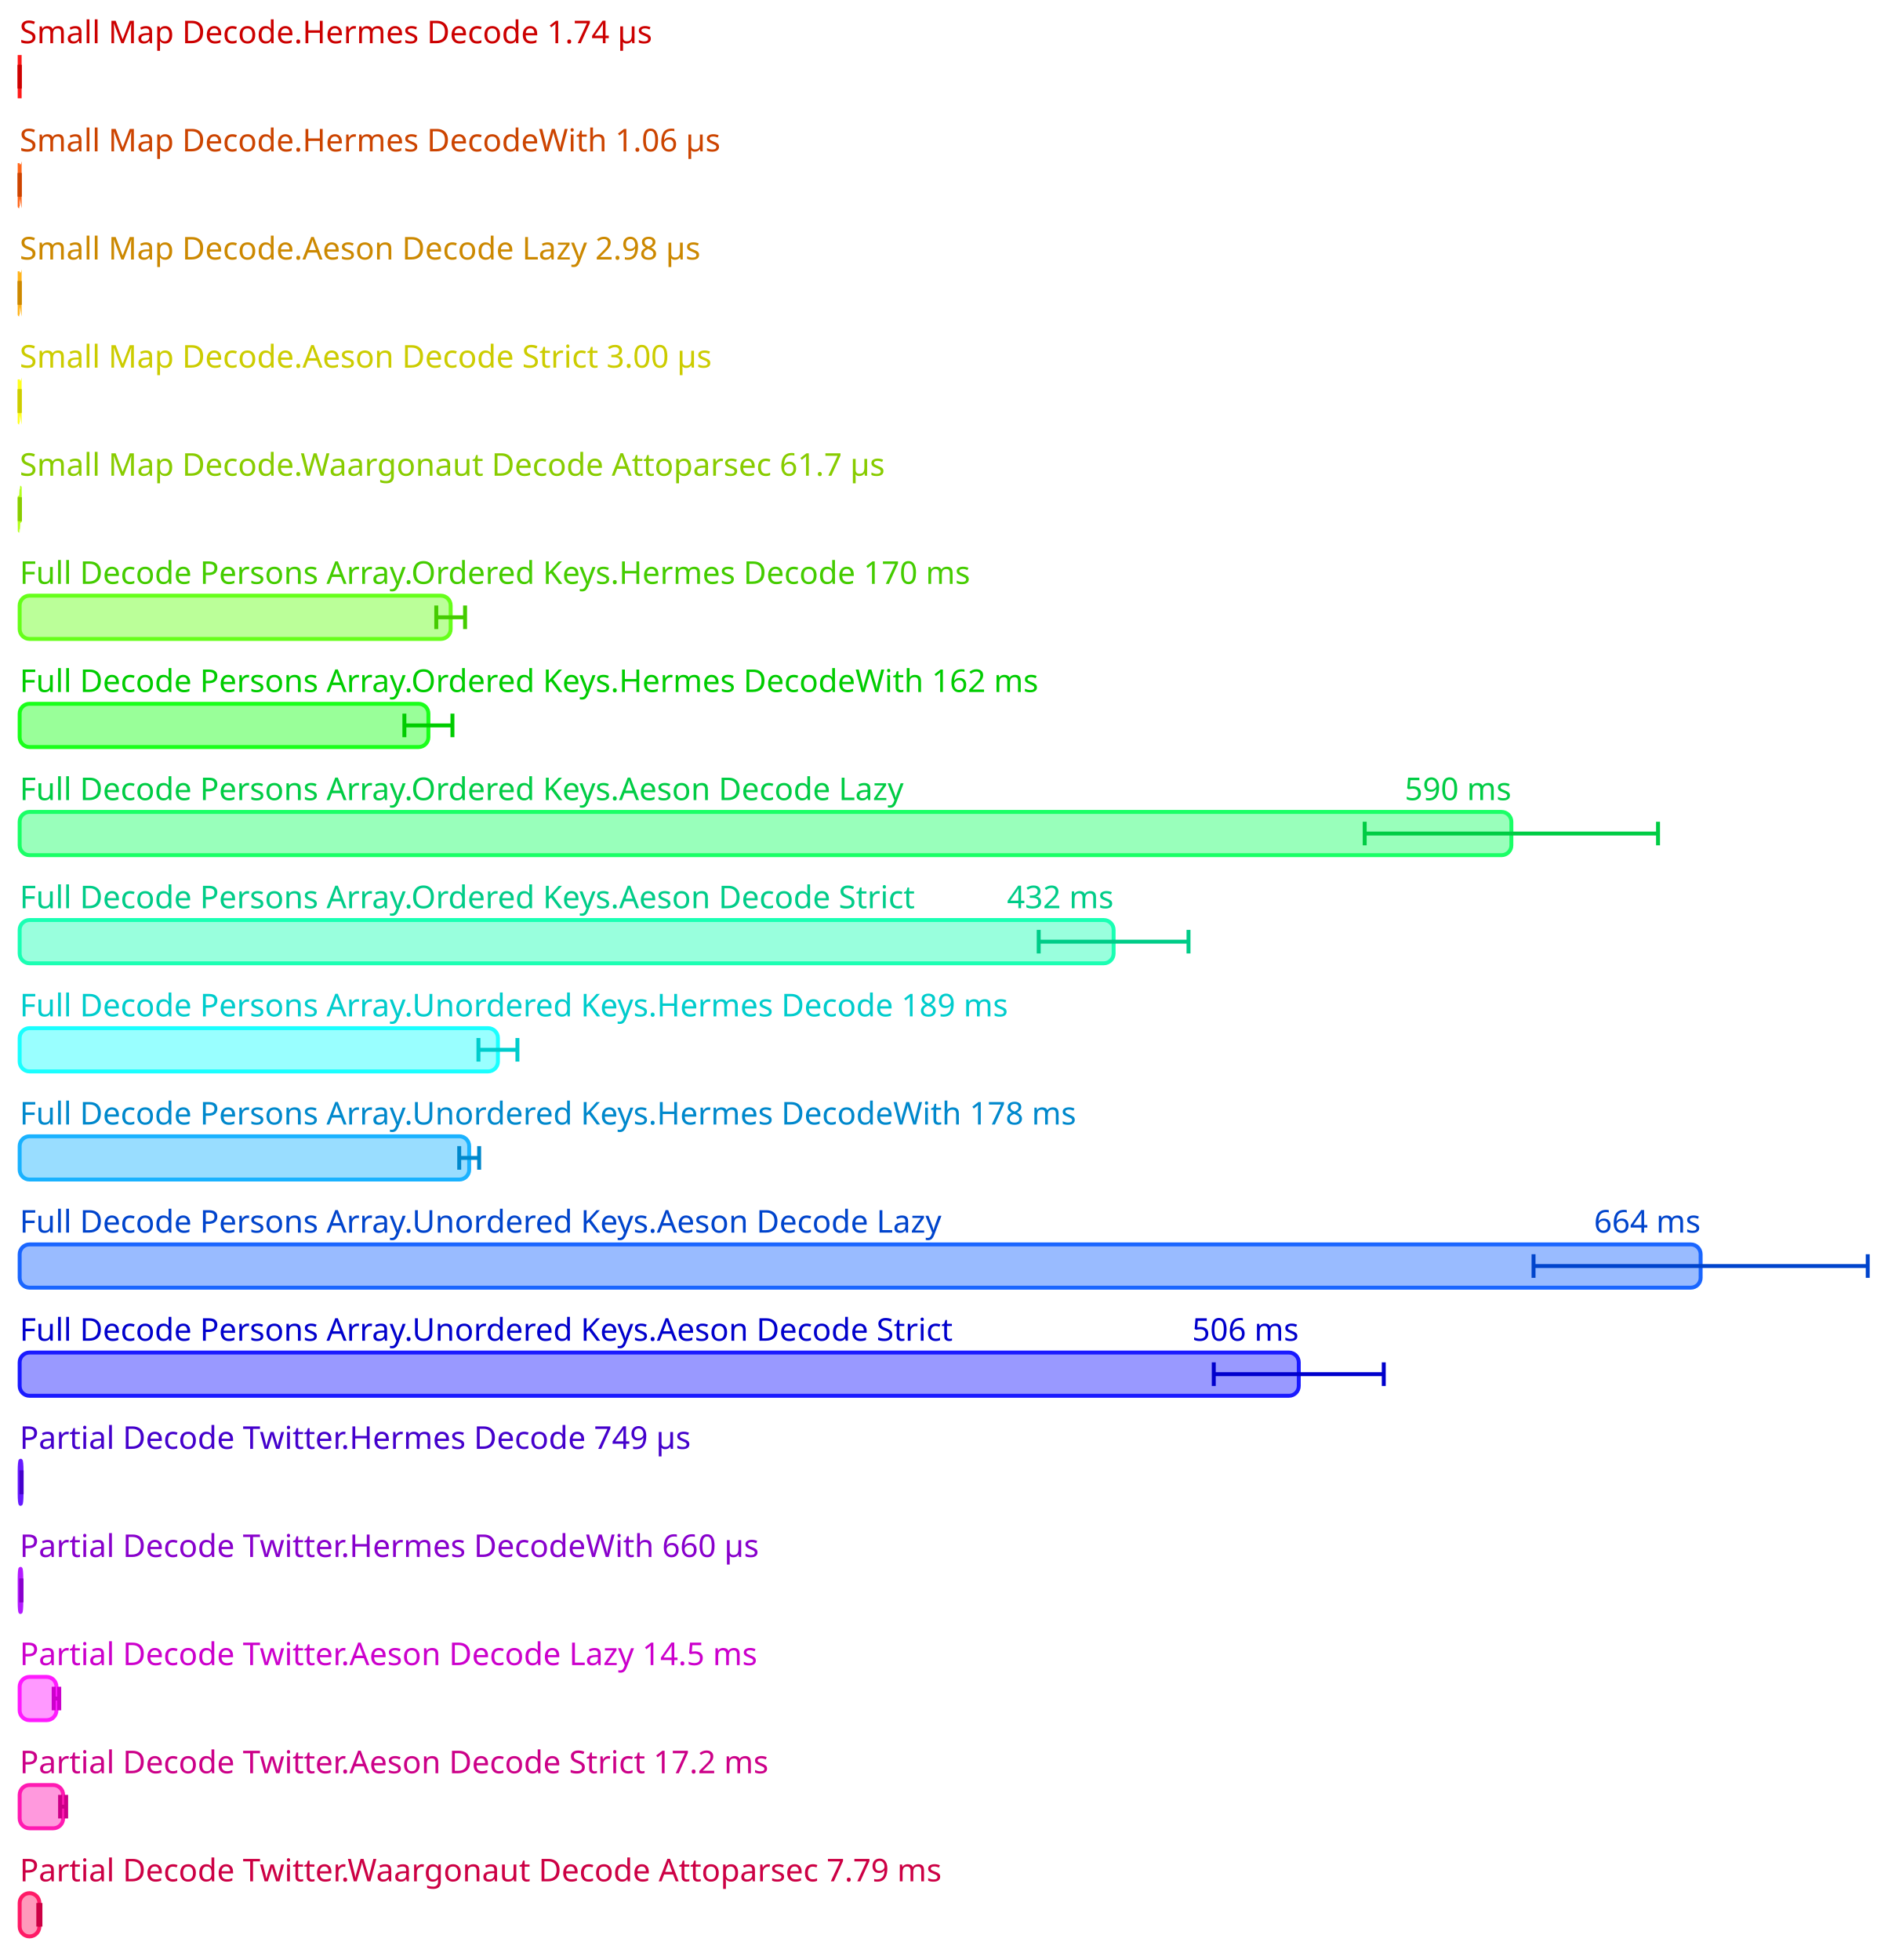
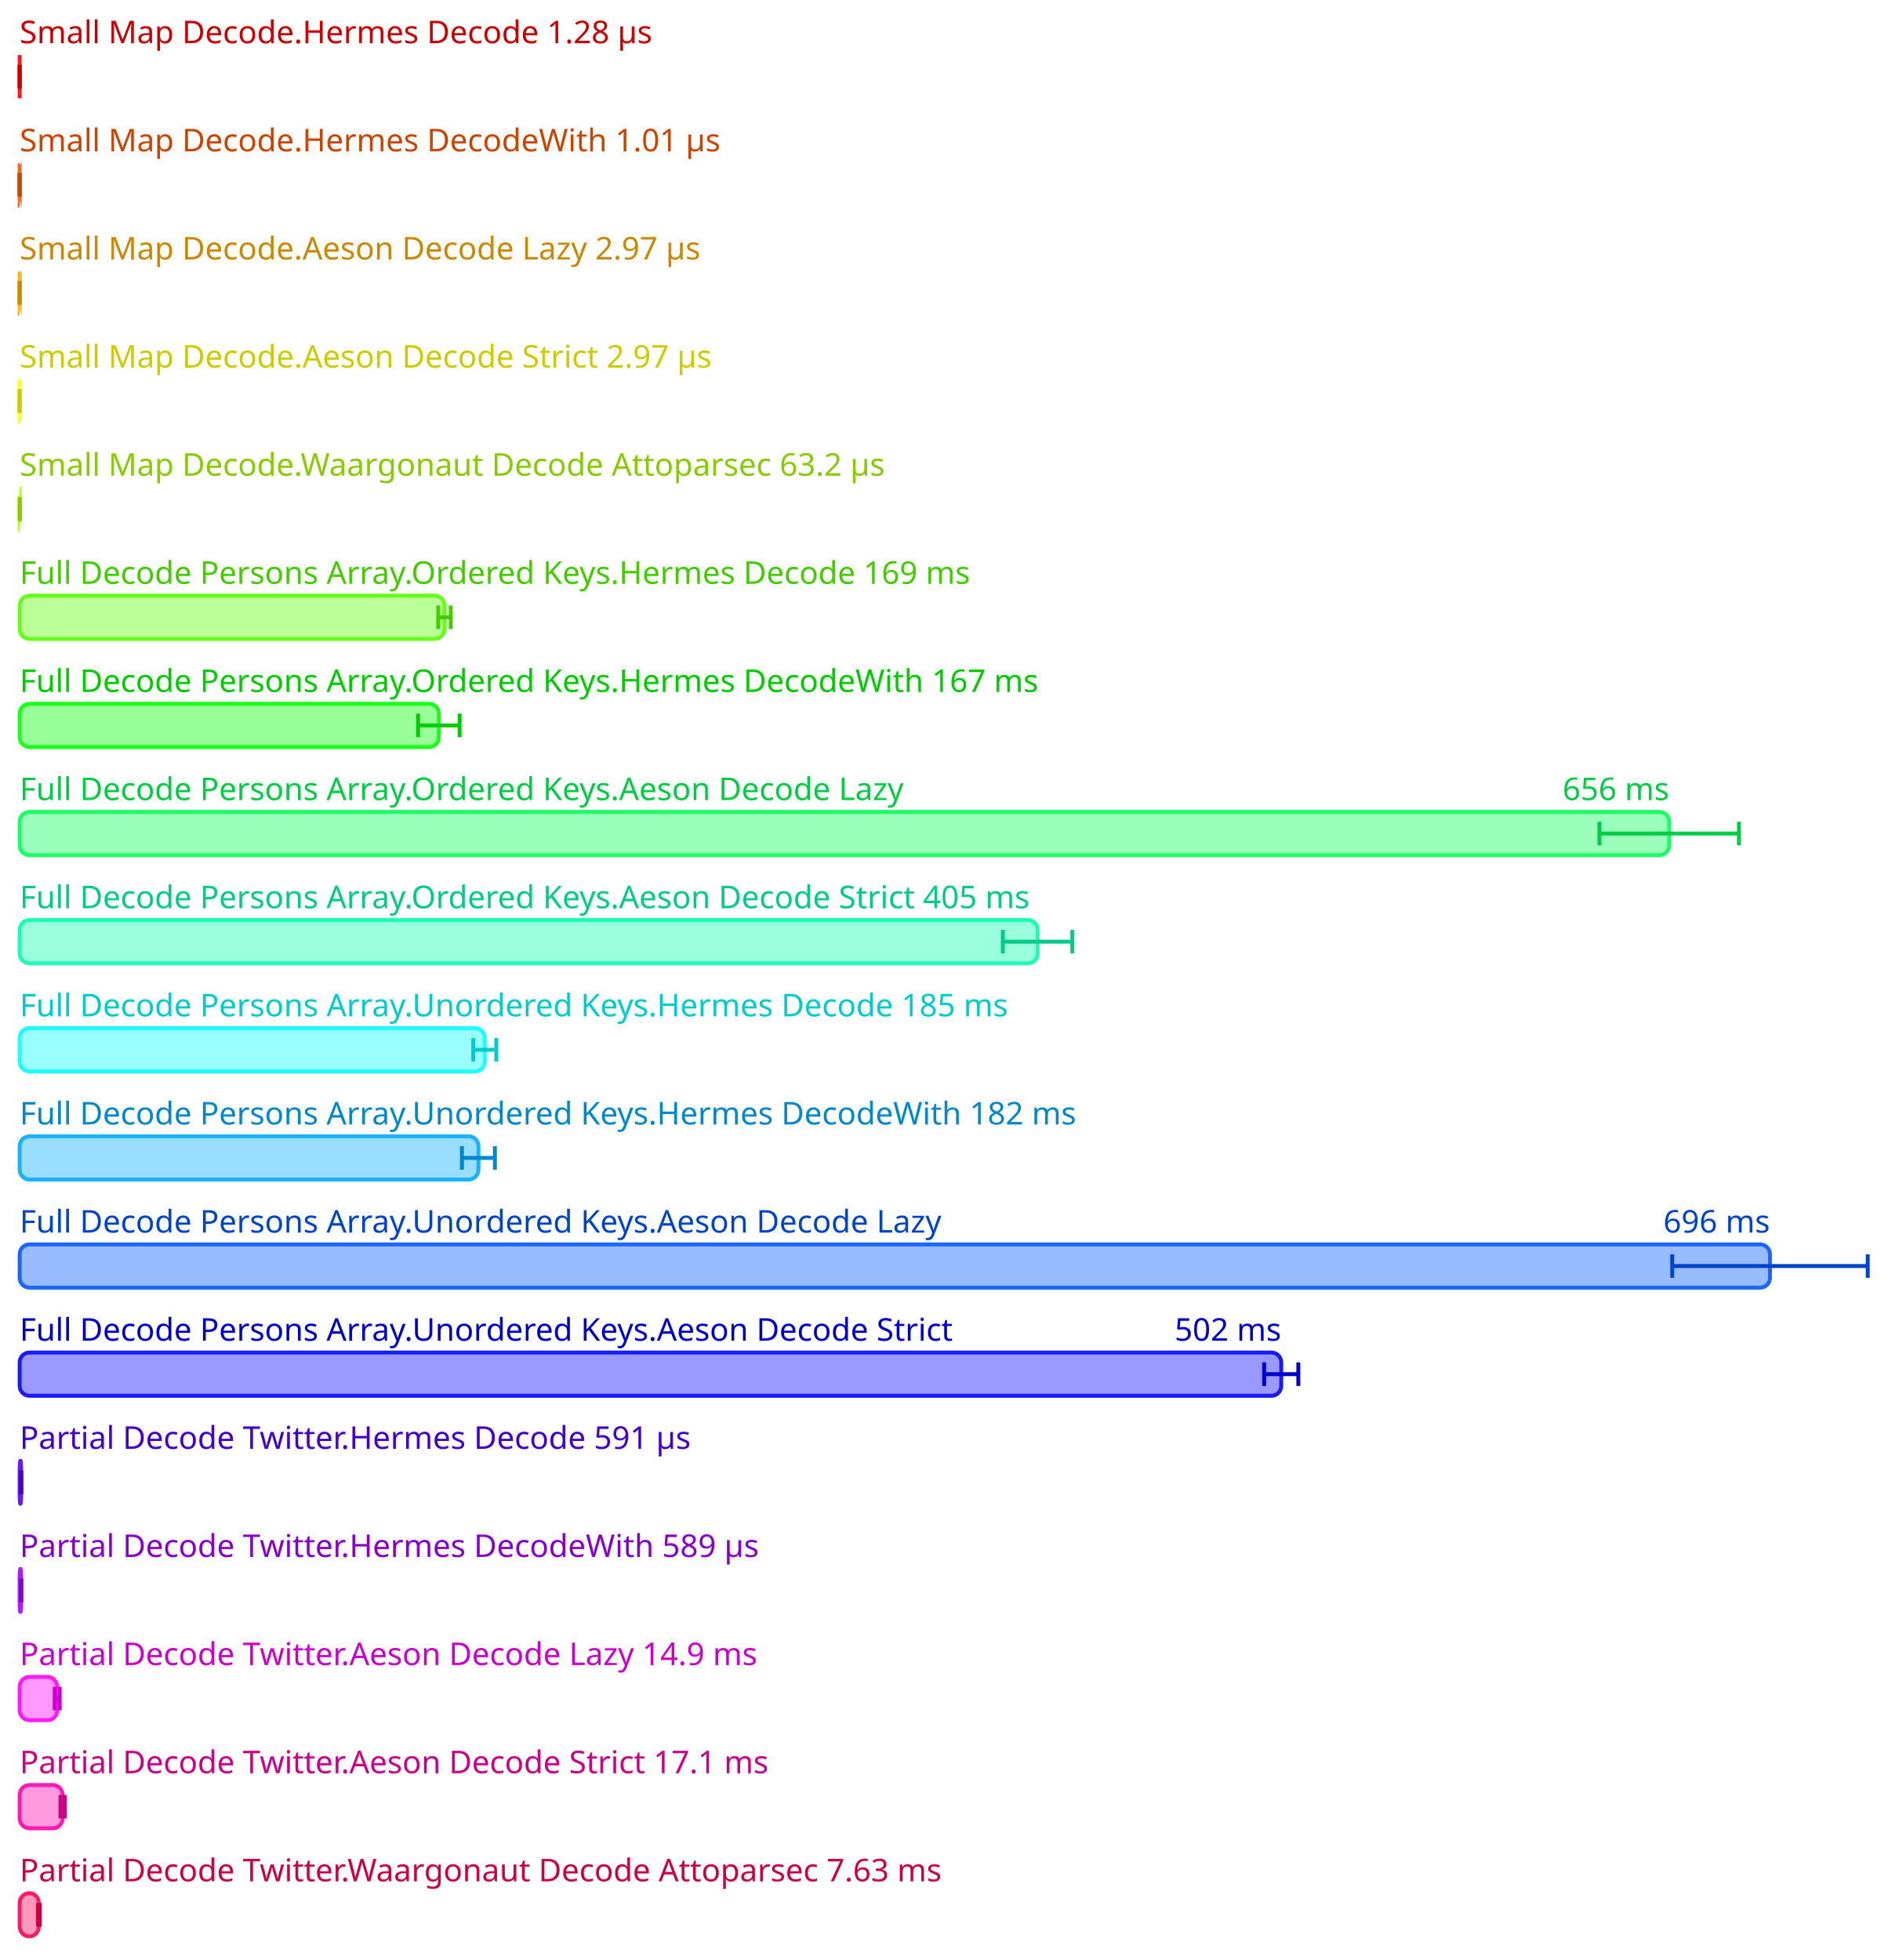
<svg xmlns="http://www.w3.org/2000/svg" height="997" width="960.0" font-size="16" font-family="sans-serif" stroke-width="2">
  <g transform="translate(10.0 0)">
-     <text fill="hsl(0, 100%, 40%)" y="22">Small Map Decode.Hermes Decode 1.74 μs</text>
+     <text fill="hsl(0, 100%, 40%)" y="22">Small Map Decode.Hermes Decode 1.28 μs</text>
    <g>
      <rect y="28" rx="5" height="22" width="0.002" fill="hsl(0, 100%, 80%)" stroke="hsl(0, 100%, 55%)" />
      <g stroke="hsl(0, 100%, 40%)">
        <line x1="0.002" x2="0.002" y1="39" y2="39" />
        <line x1="0.002" x2="0.002" y1="33" y2="45" />
        <line x1="0.002" x2="0.002" y1="33" y2="45" />
      </g>
    </g>
-     <text fill="hsl(20, 100%, 40%)" y="77">Small Map Decode.Hermes DecodeWith 1.06 μs</text>
+     <text fill="hsl(20, 100%, 40%)" y="77">Small Map Decode.Hermes DecodeWith 1.01 μs</text>
    <g>
      <rect y="83" rx="5" height="22" width="0.001" fill="hsl(20, 100%, 80%)" stroke="hsl(20, 100%, 55%)" />
      <g stroke="hsl(20, 100%, 40%)">
        <line x1="0.001" x2="0.001" y1="94" y2="94" />
        <line x1="0.001" x2="0.001" y1="88" y2="100" />
        <line x1="0.001" x2="0.001" y1="88" y2="100" />
      </g>
    </g>
-     <text fill="hsl(40, 100%, 40%)" y="132">Small Map Decode.Aeson Decode Lazy 2.98 μs</text>
+     <text fill="hsl(40, 100%, 40%)" y="132">Small Map Decode.Aeson Decode Lazy 2.97 μs</text>
    <g>
      <rect y="138" rx="5" height="22" width="0.004" fill="hsl(40, 100%, 80%)" stroke="hsl(40, 100%, 55%)" />
      <g stroke="hsl(40, 100%, 40%)">
        <line x1="0.004" x2="0.004" y1="149" y2="149" />
        <line x1="0.004" x2="0.004" y1="143" y2="155" />
        <line x1="0.004" x2="0.004" y1="143" y2="155" />
      </g>
    </g>
-     <text fill="hsl(60, 100%, 40%)" y="187">Small Map Decode.Aeson Decode Strict 3.00 μs</text>
+     <text fill="hsl(60, 100%, 40%)" y="187">Small Map Decode.Aeson Decode Strict 2.97 μs</text>
    <g>
      <rect y="193" rx="5" height="22" width="0.004" fill="hsl(60, 100%, 80%)" stroke="hsl(60, 100%, 55%)" />
      <g stroke="hsl(60, 100%, 40%)">
        <line x1="0.004" x2="0.004" y1="204" y2="204" />
        <line x1="0.004" x2="0.004" y1="198" y2="210" />
        <line x1="0.004" x2="0.004" y1="198" y2="210" />
      </g>
    </g>
-     <text fill="hsl(80, 100%, 40%)" y="242">Small Map Decode.Waargonaut Decode Attoparsec 61.7 μs</text>
+     <text fill="hsl(80, 100%, 40%)" y="242">Small Map Decode.Waargonaut Decode Attoparsec 63.2 μs</text>
    <g>
-       <rect y="248" rx="5" height="22" width="0.079" fill="hsl(80, 100%, 80%)" stroke="hsl(80, 100%, 55%)" />
+       <rect y="248" rx="5" height="22" width="0.081" fill="hsl(80, 100%, 80%)" stroke="hsl(80, 100%, 55%)" />
      <g stroke="hsl(80, 100%, 40%)">
-         <line x1="0.072" x2="0.087" y1="259" y2="259" />
-         <line x1="0.072" x2="0.072" y1="253" y2="265" />
-         <line x1="0.087" x2="0.087" y1="253" y2="265" />
+         <line x1="0.074" x2="0.088" y1="259" y2="259" />
+         <line x1="0.074" x2="0.074" y1="253" y2="265" />
+         <line x1="0.088" x2="0.088" y1="253" y2="265" />
      </g>
    </g>
-     <text fill="hsl(100, 100%, 40%)" y="297">Full Decode Persons Array.Ordered Keys.Hermes Decode 170  ms</text>
+     <text fill="hsl(100, 100%, 40%)" y="297">Full Decode Persons Array.Ordered Keys.Hermes Decode 169  ms</text>
    <g>
-       <rect y="303" rx="5" height="22" width="219.228" fill="hsl(100, 100%, 80%)" stroke="hsl(100, 100%, 55%)" />
+       <rect y="303" rx="5" height="22" width="216.07" fill="hsl(100, 100%, 80%)" stroke="hsl(100, 100%, 55%)" />
      <g stroke="hsl(100, 100%, 40%)">
-         <line x1="211.901" x2="226.555" y1="314" y2="314" />
-         <line x1="211.901" x2="211.901" y1="308" y2="320" />
-         <line x1="226.555" x2="226.555" y1="308" y2="320" />
+         <line x1="212.898" x2="219.243" y1="314" y2="314" />
+         <line x1="212.898" x2="212.898" y1="308" y2="320" />
+         <line x1="219.243" x2="219.243" y1="308" y2="320" />
      </g>
    </g>
-     <text fill="hsl(120, 100%, 40%)" y="352">Full Decode Persons Array.Ordered Keys.Hermes DecodeWith 162  ms</text>
+     <text fill="hsl(120, 100%, 40%)" y="352">Full Decode Persons Array.Ordered Keys.Hermes DecodeWith 167  ms</text>
    <g>
-       <rect y="358" rx="5" height="22" width="207.906" fill="hsl(120, 100%, 80%)" stroke="hsl(120, 100%, 55%)" />
+       <rect y="358" rx="5" height="22" width="213.211" fill="hsl(120, 100%, 80%)" stroke="hsl(120, 100%, 55%)" />
      <g stroke="hsl(120, 100%, 40%)">
-         <line x1="195.685" x2="220.126" y1="369" y2="369" />
-         <line x1="195.685" x2="195.685" y1="363" y2="375" />
-         <line x1="220.126" x2="220.126" y1="363" y2="375" />
+         <line x1="202.649" x2="223.774" y1="369" y2="369" />
+         <line x1="202.649" x2="202.649" y1="363" y2="375" />
+         <line x1="223.774" x2="223.774" y1="363" y2="375" />
      </g>
    </g>
    <g fill="hsl(140, 100%, 40%)">
      <text y="407">Full Decode Persons Array.Ordered Keys.Aeson Decode Lazy</text>
-       <text y="407" x="758.74" text-anchor="end">590  ms</text>
+       <text y="407" x="839.017" text-anchor="end">656  ms</text>
    </g>
    <g>
-       <rect y="413" rx="5" height="22" width="758.74" fill="hsl(140, 100%, 80%)" stroke="hsl(140, 100%, 55%)" />
+       <rect y="413" rx="5" height="22" width="839.017" fill="hsl(140, 100%, 80%)" stroke="hsl(140, 100%, 55%)" />
      <g stroke="hsl(140, 100%, 40%)">
-         <line x1="684.143" x2="833.338" y1="424" y2="424" />
-         <line x1="684.143" x2="684.143" y1="418" y2="430" />
-         <line x1="833.338" x2="833.338" y1="418" y2="430" />
+         <line x1="803.545" x2="874.49" y1="424" y2="424" />
+         <line x1="803.545" x2="803.545" y1="418" y2="430" />
+         <line x1="874.49" x2="874.49" y1="418" y2="430" />
      </g>
    </g>
-     <g fill="hsl(160, 100%, 40%)">
-       <text y="462">Full Decode Persons Array.Ordered Keys.Aeson Decode Strict</text>
-       <text y="462" x="556.425" text-anchor="end">432  ms</text>
-     </g>
+     <text fill="hsl(160, 100%, 40%)" y="462">Full Decode Persons Array.Ordered Keys.Aeson Decode Strict 405  ms</text>
    <g>
-       <rect y="468" rx="5" height="22" width="556.425" fill="hsl(160, 100%, 80%)" stroke="hsl(160, 100%, 55%)" />
+       <rect y="468" rx="5" height="22" width="517.761" fill="hsl(160, 100%, 80%)" stroke="hsl(160, 100%, 55%)" />
      <g stroke="hsl(160, 100%, 40%)">
-         <line x1="518.326" x2="594.525" y1="479" y2="479" />
-         <line x1="518.326" x2="518.326" y1="473" y2="485" />
-         <line x1="594.525" x2="594.525" y1="473" y2="485" />
+         <line x1="500.1" x2="535.423" y1="479" y2="479" />
+         <line x1="500.1" x2="500.1" y1="473" y2="485" />
+         <line x1="535.423" x2="535.423" y1="473" y2="485" />
      </g>
    </g>
-     <text fill="hsl(180, 100%, 40%)" y="517">Full Decode Persons Array.Unordered Keys.Hermes Decode 189  ms</text>
+     <text fill="hsl(180, 100%, 40%)" y="517">Full Decode Persons Array.Unordered Keys.Hermes Decode 185  ms</text>
    <g>
-       <rect y="523" rx="5" height="22" width="243.265" fill="hsl(180, 100%, 80%)" stroke="hsl(180, 100%, 55%)" />
+       <rect y="523" rx="5" height="22" width="236.576" fill="hsl(180, 100%, 80%)" stroke="hsl(180, 100%, 55%)" />
      <g stroke="hsl(180, 100%, 40%)">
-         <line x1="233.35" x2="253.181" y1="534" y2="534" />
-         <line x1="233.35" x2="233.35" y1="528" y2="540" />
-         <line x1="253.181" x2="253.181" y1="528" y2="540" />
+         <line x1="230.724" x2="242.429" y1="534" y2="534" />
+         <line x1="230.724" x2="230.724" y1="528" y2="540" />
+         <line x1="242.429" x2="242.429" y1="528" y2="540" />
      </g>
    </g>
-     <text fill="hsl(200, 100%, 40%)" y="572">Full Decode Persons Array.Unordered Keys.Hermes DecodeWith 178  ms</text>
+     <text fill="hsl(200, 100%, 40%)" y="572">Full Decode Persons Array.Unordered Keys.Hermes DecodeWith 182  ms</text>
    <g>
-       <rect y="578" rx="5" height="22" width="228.644" fill="hsl(200, 100%, 80%)" stroke="hsl(200, 100%, 55%)" />
+       <rect y="578" rx="5" height="22" width="233.345" fill="hsl(200, 100%, 80%)" stroke="hsl(200, 100%, 55%)" />
      <g stroke="hsl(200, 100%, 40%)">
-         <line x1="223.579" x2="233.71" y1="589" y2="589" />
-         <line x1="223.579" x2="223.579" y1="583" y2="595" />
-         <line x1="233.71" x2="233.71" y1="583" y2="595" />
+         <line x1="224.957" x2="241.734" y1="589" y2="589" />
+         <line x1="224.957" x2="224.957" y1="583" y2="595" />
+         <line x1="241.734" x2="241.734" y1="583" y2="595" />
      </g>
    </g>
    <g fill="hsl(220, 100%, 40%)">
      <text y="627">Full Decode Persons Array.Unordered Keys.Aeson Decode Lazy</text>
-       <text y="627" x="855.01" text-anchor="end">664  ms</text>
+       <text y="627" x="890.277" text-anchor="end">696  ms</text>
    </g>
    <g>
-       <rect y="633" rx="5" height="22" width="855.01" fill="hsl(220, 100%, 80%)" stroke="hsl(220, 100%, 55%)" />
+       <rect y="633" rx="5" height="22" width="890.277" fill="hsl(220, 100%, 80%)" stroke="hsl(220, 100%, 55%)" />
      <g stroke="hsl(220, 100%, 40%)">
-         <line x1="770.019" x2="940.0" y1="644" y2="644" />
-         <line x1="770.019" x2="770.019" y1="638" y2="650" />
+         <line x1="840.555" x2="940.0" y1="644" y2="644" />
+         <line x1="840.555" x2="840.555" y1="638" y2="650" />
        <line x1="940.0" x2="940.0" y1="638" y2="650" />
      </g>
    </g>
    <g fill="hsl(240, 100%, 40%)">
      <text y="682">Full Decode Persons Array.Unordered Keys.Aeson Decode Strict</text>
-       <text y="682" x="650.605" text-anchor="end">506  ms</text>
+       <text y="682" x="641.692" text-anchor="end">502  ms</text>
    </g>
    <g>
-       <rect y="688" rx="5" height="22" width="650.605" fill="hsl(240, 100%, 80%)" stroke="hsl(240, 100%, 55%)" />
+       <rect y="688" rx="5" height="22" width="641.692" fill="hsl(240, 100%, 80%)" stroke="hsl(240, 100%, 55%)" />
      <g stroke="hsl(240, 100%, 40%)">
-         <line x1="607.37" x2="693.84" y1="699" y2="699" />
-         <line x1="607.37" x2="607.37" y1="693" y2="705" />
-         <line x1="693.84" x2="693.84" y1="693" y2="705" />
+         <line x1="633.005" x2="650.379" y1="699" y2="699" />
+         <line x1="633.005" x2="633.005" y1="693" y2="705" />
+         <line x1="650.379" x2="650.379" y1="693" y2="705" />
      </g>
    </g>
-     <text fill="hsl(260, 100%, 40%)" y="737">Partial Decode Twitter.Hermes Decode 749  μs</text>
+     <text fill="hsl(260, 100%, 40%)" y="737">Partial Decode Twitter.Hermes Decode 591  μs</text>
    <g>
-       <rect y="743" rx="5" height="22" width="0.964" fill="hsl(260, 100%, 80%)" stroke="hsl(260, 100%, 55%)" />
+       <rect y="743" rx="5" height="22" width="0.755" fill="hsl(260, 100%, 80%)" stroke="hsl(260, 100%, 55%)" />
      <g stroke="hsl(260, 100%, 40%)">
-         <line x1="0.908" x2="1.019" y1="754" y2="754" />
-         <line x1="0.908" x2="0.908" y1="748" y2="760" />
-         <line x1="1.019" x2="1.019" y1="748" y2="760" />
+         <line x1="0.696" x2="0.815" y1="754" y2="754" />
+         <line x1="0.696" x2="0.696" y1="748" y2="760" />
+         <line x1="0.815" x2="0.815" y1="748" y2="760" />
      </g>
    </g>
-     <text fill="hsl(280, 100%, 40%)" y="792">Partial Decode Twitter.Hermes DecodeWith 660  μs</text>
+     <text fill="hsl(280, 100%, 40%)" y="792">Partial Decode Twitter.Hermes DecodeWith 589  μs</text>
    <g>
-       <rect y="798" rx="5" height="22" width="0.849" fill="hsl(280, 100%, 80%)" stroke="hsl(280, 100%, 55%)" />
+       <rect y="798" rx="5" height="22" width="0.754" fill="hsl(280, 100%, 80%)" stroke="hsl(280, 100%, 55%)" />
      <g stroke="hsl(280, 100%, 40%)">
-         <line x1="0.793" x2="0.905" y1="809" y2="809" />
-         <line x1="0.793" x2="0.793" y1="803" y2="815" />
-         <line x1="0.905" x2="0.905" y1="803" y2="815" />
+         <line x1="0.7" x2="0.808" y1="809" y2="809" />
+         <line x1="0.7" x2="0.7" y1="803" y2="815" />
+         <line x1="0.808" x2="0.808" y1="803" y2="815" />
      </g>
    </g>
-     <text fill="hsl(300, 100%, 40%)" y="847">Partial Decode Twitter.Aeson Decode Lazy 14.5 ms</text>
+     <text fill="hsl(300, 100%, 40%)" y="847">Partial Decode Twitter.Aeson Decode Lazy 14.9 ms</text>
    <g>
-       <rect y="853" rx="5" height="22" width="18.715" fill="hsl(300, 100%, 80%)" stroke="hsl(300, 100%, 55%)" />
+       <rect y="853" rx="5" height="22" width="19.087" fill="hsl(300, 100%, 80%)" stroke="hsl(300, 100%, 55%)" />
      <g stroke="hsl(300, 100%, 40%)">
-         <line x1="17.294" x2="20.136" y1="864" y2="864" />
-         <line x1="17.294" x2="17.294" y1="858" y2="870" />
-         <line x1="20.136" x2="20.136" y1="858" y2="870" />
+         <line x1="17.812" x2="20.362" y1="864" y2="864" />
+         <line x1="17.812" x2="17.812" y1="858" y2="870" />
+         <line x1="20.362" x2="20.362" y1="858" y2="870" />
      </g>
    </g>
-     <text fill="hsl(320, 100%, 40%)" y="902">Partial Decode Twitter.Aeson Decode Strict 17.2 ms</text>
+     <text fill="hsl(320, 100%, 40%)" y="902">Partial Decode Twitter.Aeson Decode Strict 17.1 ms</text>
    <g>
-       <rect y="908" rx="5" height="22" width="22.103" fill="hsl(320, 100%, 80%)" stroke="hsl(320, 100%, 55%)" />
+       <rect y="908" rx="5" height="22" width="21.836" fill="hsl(320, 100%, 80%)" stroke="hsl(320, 100%, 55%)" />
      <g stroke="hsl(320, 100%, 40%)">
-         <line x1="20.56" x2="23.647" y1="919" y2="919" />
-         <line x1="20.56" x2="20.56" y1="913" y2="925" />
-         <line x1="23.647" x2="23.647" y1="913" y2="925" />
+         <line x1="20.765" x2="22.907" y1="919" y2="919" />
+         <line x1="20.765" x2="20.765" y1="913" y2="925" />
+         <line x1="22.907" x2="22.907" y1="913" y2="925" />
      </g>
    </g>
-     <text fill="hsl(340, 100%, 40%)" y="957">Partial Decode Twitter.Waargonaut Decode Attoparsec 7.79 ms</text>
+     <text fill="hsl(340, 100%, 40%)" y="957">Partial Decode Twitter.Waargonaut Decode Attoparsec 7.63 ms</text>
    <g>
-       <rect y="963" rx="5" height="22" width="10.023" fill="hsl(340, 100%, 80%)" stroke="hsl(340, 100%, 55%)" />
+       <rect y="963" rx="5" height="22" width="9.755" fill="hsl(340, 100%, 80%)" stroke="hsl(340, 100%, 55%)" />
      <g stroke="hsl(340, 100%, 40%)">
-         <line x1="9.482" x2="10.565" y1="974" y2="974" />
-         <line x1="9.482" x2="9.482" y1="968" y2="980" />
-         <line x1="10.565" x2="10.565" y1="968" y2="980" />
+         <line x1="9.303" x2="10.207" y1="974" y2="974" />
+         <line x1="9.303" x2="9.303" y1="968" y2="980" />
+         <line x1="10.207" x2="10.207" y1="968" y2="980" />
      </g>
    </g>
  </g>
</svg>
